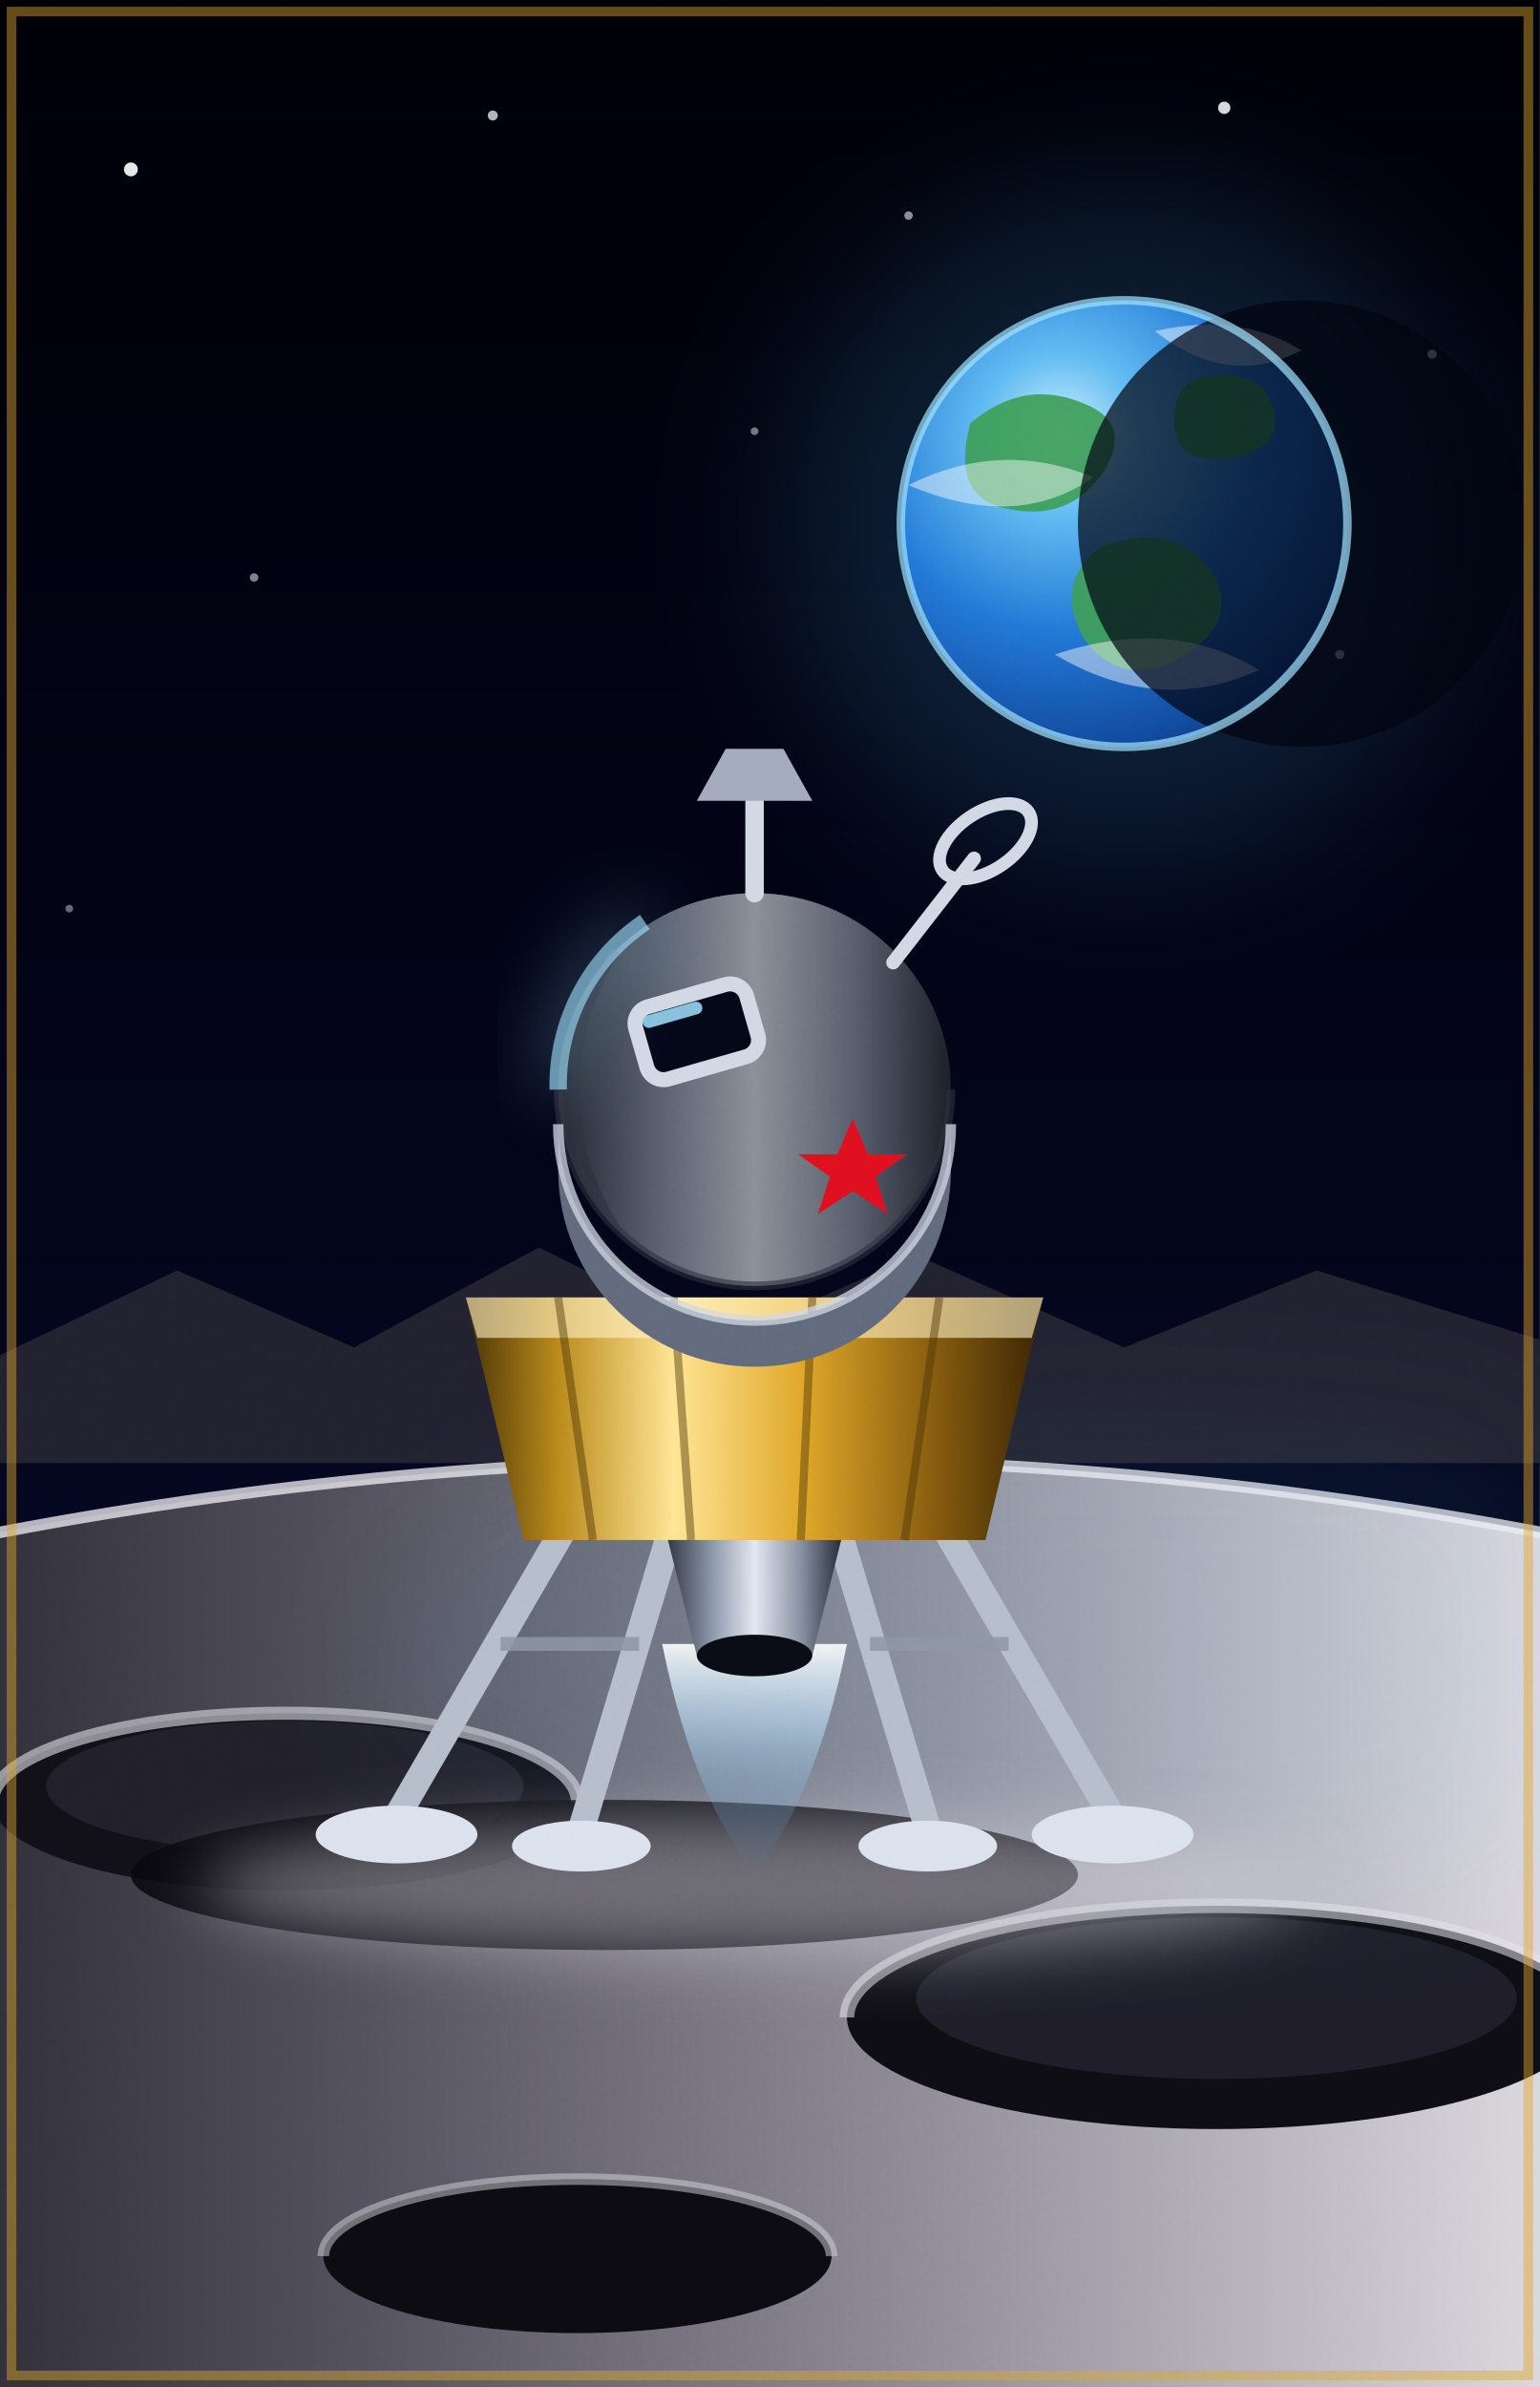
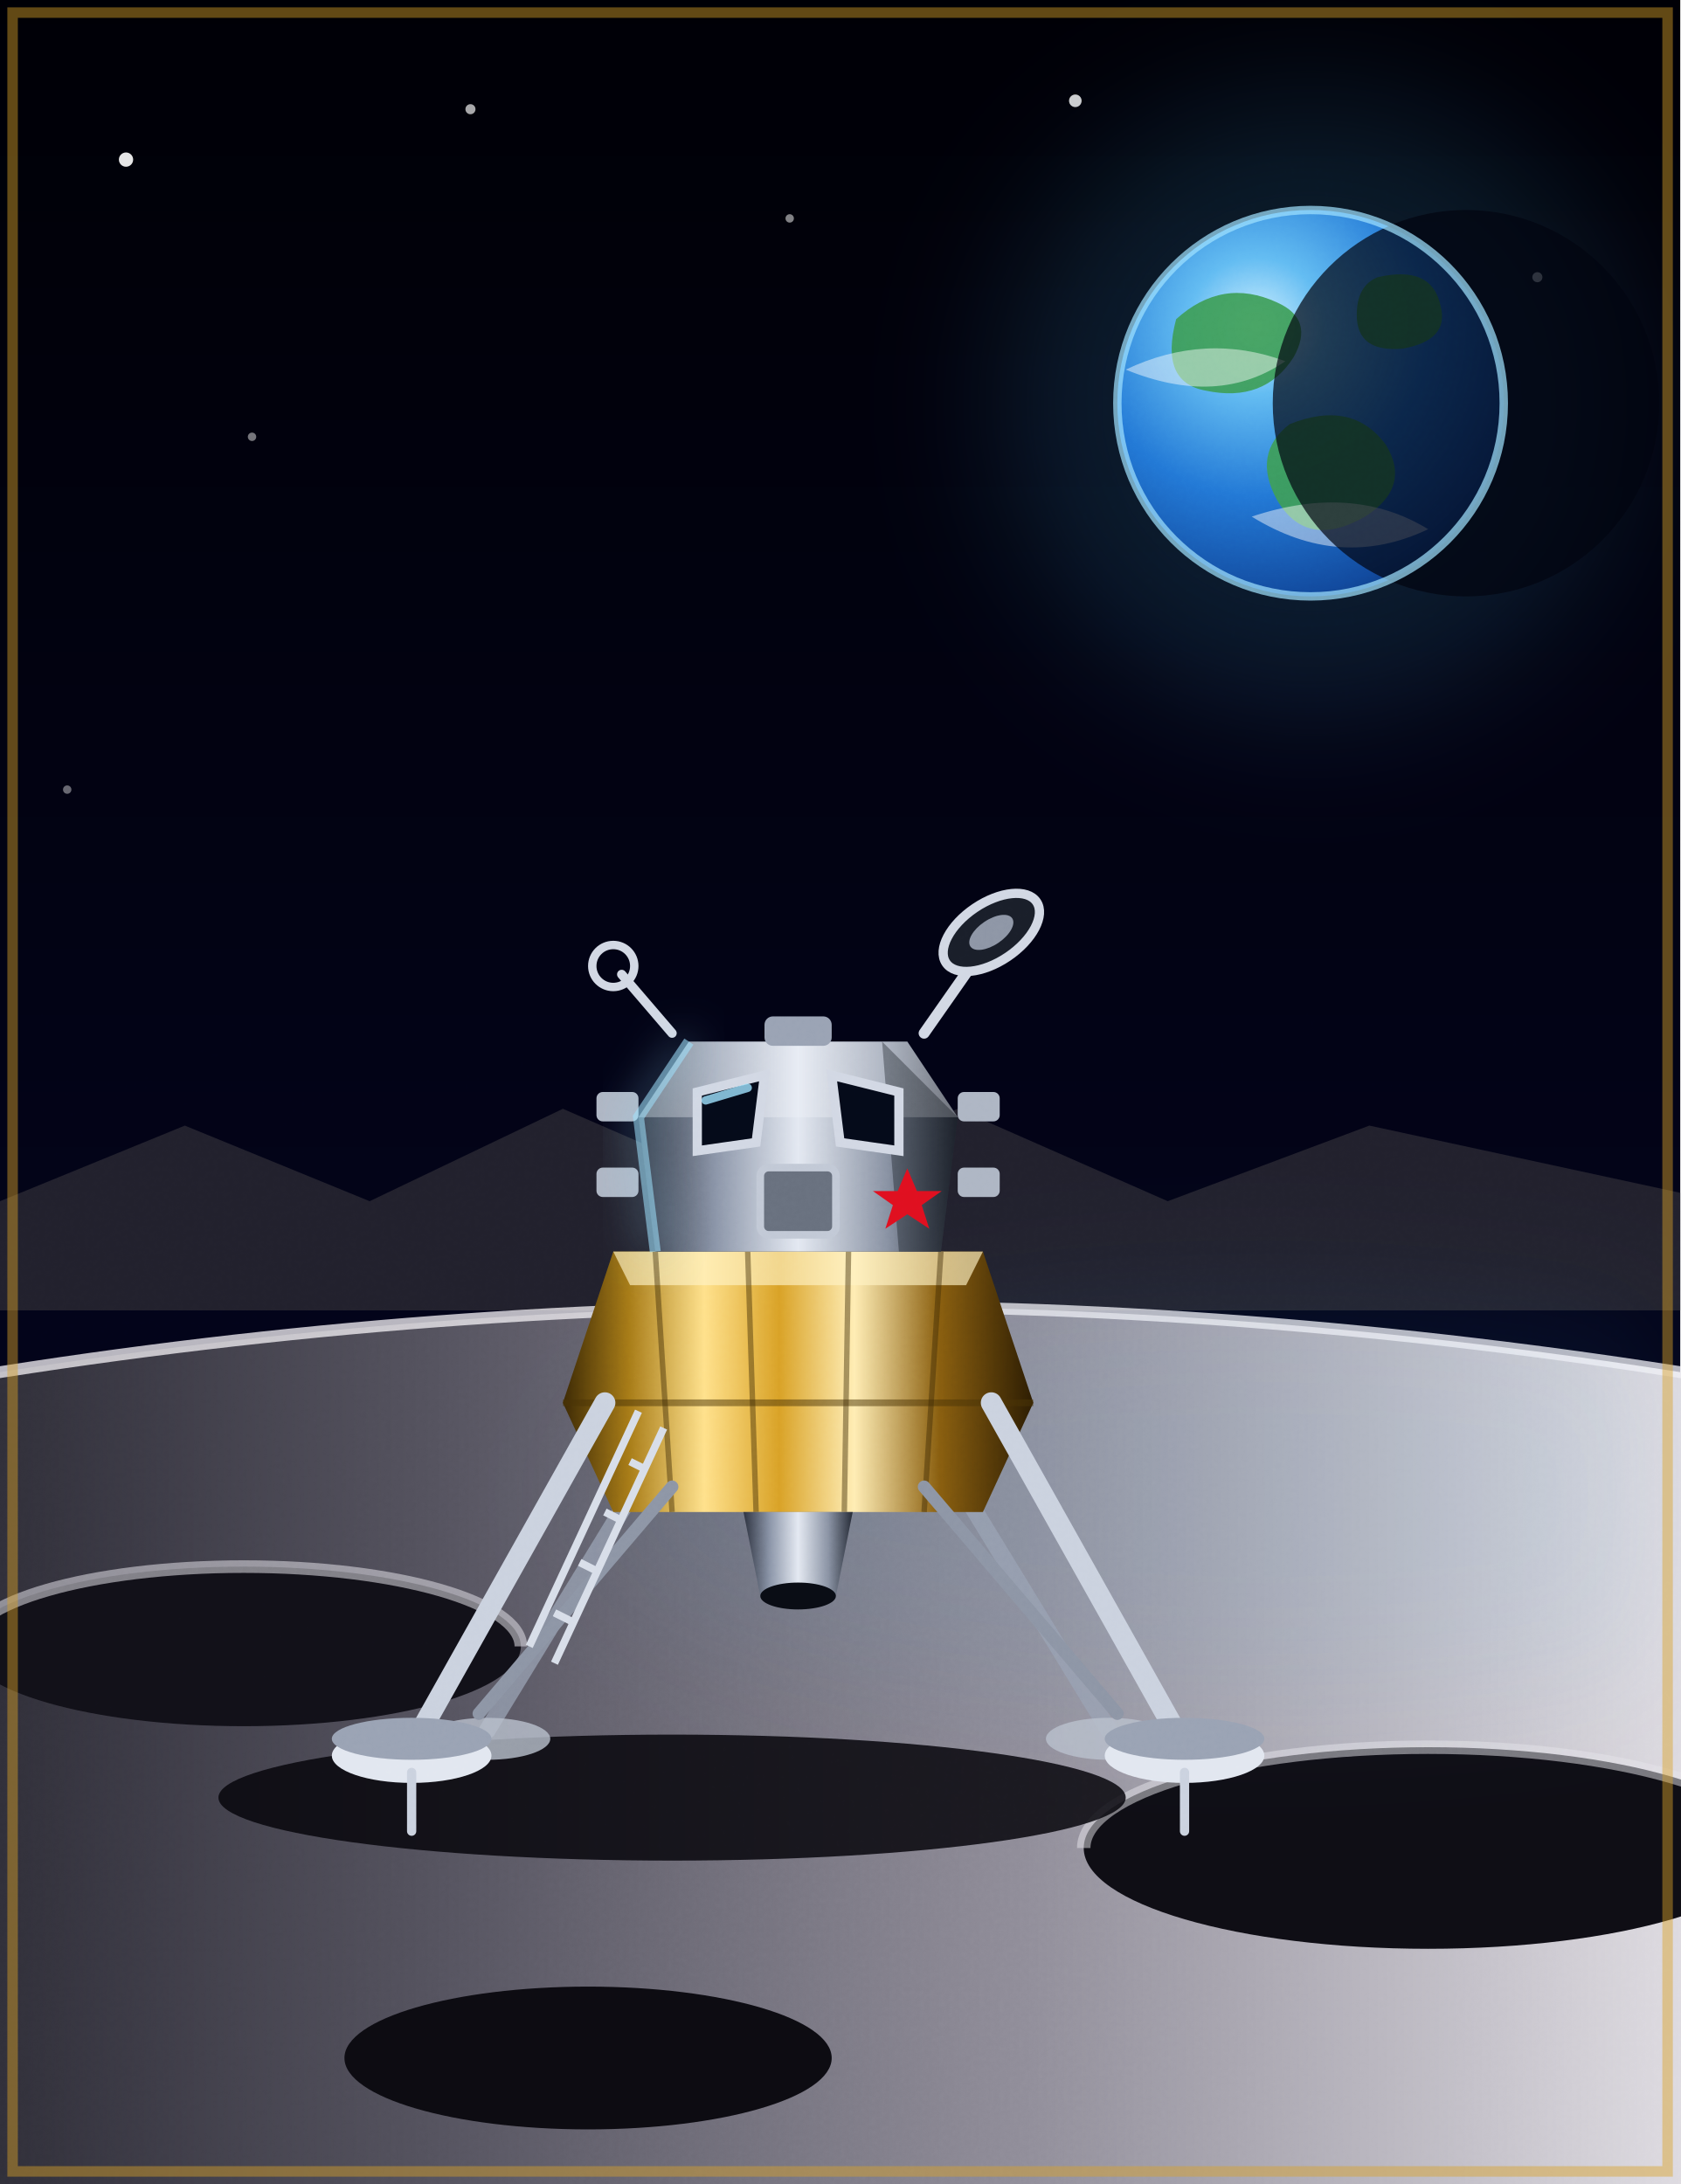
- <svg xmlns="http://www.w3.org/2000/svg" viewBox="0 0 400 620" width="400" height="620" role="img" aria-label="Cabinet art: a lunar lander standing on the Moon, Earth in the black sky above a cratered horizon">
+ <svg xmlns="http://www.w3.org/2000/svg" viewBox="0 0 400 520" width="400" height="520" role="img" aria-label="Cabinet art: a lunar module standing on the Moon with Earth in the black sky">
  <defs>
    <linearGradient id="space" x1="0" y1="0" x2="0" y2="1">
-       <stop offset="0" stop-color="#000008" />
-       <stop offset=".5" stop-color="#03051A" />
-       <stop offset=".78" stop-color="#070B28" />
+       <stop offset="0" stop-color="#000006" />
+       <stop offset=".6" stop-color="#03041A" />
+       <stop offset="1" stop-color="#060A22" />
    </linearGradient>
    <linearGradient id="ground" x1="0" y1="0" x2="1" y2="0">
-       <stop offset="0" stop-color="#2B2A34" />
-       <stop offset=".26" stop-color="#54525E" />
-       <stop offset=".58" stop-color="#8E8B97" />
-       <stop offset=".84" stop-color="#C2BFC7" />
-       <stop offset="1" stop-color="#E4E1E6" />
+       <stop offset="0" stop-color="#2A2933" />
+       <stop offset=".28" stop-color="#55535F" />
+       <stop offset=".6" stop-color="#918E9A" />
+       <stop offset=".85" stop-color="#C6C3CB" />
+       <stop offset="1" stop-color="#E8E5EA" />
    </linearGradient>
-     <radialGradient id="earthDisc" cx=".36" cy=".30" r=".88">
+     <radialGradient id="earthDisc" cx=".36" cy=".3" r=".88">
      <stop offset="0" stop-color="#CFF0FF" />
      <stop offset=".2" stop-color="#63BCF2" />
      <stop offset=".5" stop-color="#2379D6" />
      <stop offset=".8" stop-color="#124A9E" />
      <stop offset="1" stop-color="#0A2657" />
    </radialGradient>
    <linearGradient id="foil" x1="0" y1="0" x2="1" y2="0">
-       <stop offset="0" stop-color="#4A3306" />
-       <stop offset=".16" stop-color="#B98A1C" />
-       <stop offset=".36" stop-color="#FFE594" />
-       <stop offset=".58" stop-color="#E0A82A" />
+       <stop offset="0" stop-color="#3E2B05" />
+       <stop offset=".14" stop-color="#A87C18" />
+       <stop offset=".3" stop-color="#FFE18C" />
+       <stop offset=".46" stop-color="#D9A227" />
+       <stop offset=".62" stop-color="#FFEDB4" />
      <stop offset=".8" stop-color="#8A5F10" />
-       <stop offset="1" stop-color="#382404" />
+       <stop offset="1" stop-color="#2E1E03" />
    </linearGradient>
-     <linearGradient id="metal" x1="0" y1="0" x2="1" y2="0">
-       <stop offset="0" stop-color="#333845" />
-       <stop offset=".26" stop-color="#8F99AD" />
-       <stop offset=".5" stop-color="#E2E7F0" />
-       <stop offset=".76" stop-color="#8A93A5" />
-       <stop offset="1" stop-color="#282D38" />
-     </linearGradient>
-     <linearGradient id="plume" x1="0" y1="0" x2="0" y2="1">
-       <stop offset="0" stop-color="#FFFFFF" stop-opacity=".9" />
-       <stop offset=".35" stop-color="#BFE6FF" stop-opacity=".55" />
-       <stop offset="1" stop-color="#3A7FB8" stop-opacity="0" />
+     <linearGradient id="hullTop" x1="0" y1="0" x2="1" y2="0">
+       <stop offset="0" stop-color="#2E3340" />
+       <stop offset=".24" stop-color="#8B95A8" />
+       <stop offset=".5" stop-color="#E4E9F2" />
+       <stop offset=".78" stop-color="#8992A3" />
+       <stop offset="1" stop-color="#262B36" />
    </linearGradient>
    <filter id="kglow" x="-70%" y="-70%" width="240%" height="240%">
-       <feGaussianBlur stdDeviation="6" result="b" />
+       <feGaussianBlur stdDeviation="5" result="b" />
      <feMerge>
        <feMergeNode in="b" />
        <feMergeNode in="SourceGraphic" />
      </feMerge>
    </filter>
    <filter id="ksoft" x="-80%" y="-80%" width="260%" height="260%">
-       <feGaussianBlur stdDeviation="18" />
-     </filter>
-     <filter id="kdust" x="-60%" y="-60%" width="220%" height="220%">
-       <feTurbulence type="fractalNoise" baseFrequency=".85" numOctaves="3" seed="7" result="n" />
-       <feDisplacementMap in="SourceGraphic" in2="n" scale="16" xChannelSelector="R" yChannelSelector="G" />
-       <feGaussianBlur stdDeviation="5" />
+       <feGaussianBlur stdDeviation="16" />
    </filter>
    <filter id="grain" x="0" y="0" width="100%" height="100%">
      <feTurbulence type="fractalNoise" baseFrequency=".85" numOctaves="4" seed="3" />
      <feColorMatrix type="saturate" values="0" />
    </filter>
  </defs>
-   <rect width="400" height="620" fill="url(#space)" />
+   <rect width="400" height="520" fill="url(#space)" />
  <g fill="#FFFFFF">
-     <circle cx="34" cy="44" r="1.8" opacity=".9" />
-     <circle cx="128" cy="30" r="1.3" opacity=".7" />
-     <circle cx="236" cy="56" r="1.1" opacity=".55" />
-     <circle cx="318" cy="28" r="1.6" opacity=".85" />
-     <circle cx="372" cy="92" r="1.2" opacity=".6" />
-     <circle cx="196" cy="112" r="1" opacity=".45" />
-     <circle cx="66" cy="150" r="1.1" opacity=".5" />
-     <circle cx="348" cy="170" r="1.2" opacity=".55" />
-     <circle cx="18" cy="236" r="1" opacity=".4" />
+     <circle cx="30" cy="38" r="1.7" opacity=".9" />
+     <circle cx="112" cy="26" r="1.2" opacity=".65" />
+     <circle cx="188" cy="52" r="1" opacity=".5" />
+     <circle cx="256" cy="24" r="1.5" opacity=".8" />
+     <circle cx="366" cy="66" r="1.2" opacity=".6" />
+     <circle cx="60" cy="104" r="1" opacity=".45" />
+     <circle cx="330" cy="128" r="1.1" opacity=".5" />
+     <circle cx="16" cy="188" r="1" opacity=".4" />
  </g>
-   <g transform="translate(292 136)">
-     <circle r="88" fill="#4FC3FF" opacity=".14" filter="url(#ksoft)" />
-     <circle r="58" fill="url(#earthDisc)" />
-     <g clip-path="circle(58px at 0 0)">
+   <g transform="translate(312 96)">
+     <circle r="74" fill="#4FC3FF" opacity=".13" filter="url(#ksoft)" />
+     <circle r="46" fill="url(#earthDisc)" />
+     <g clip-path="circle(46px at 0 0)">
      <g fill="#3E9E58" opacity=".92">
-         <path d="M-40 -26 q14 -12 30 -5 q12 5 5 17 q-9 14 -26 10 q-14 -3 -9 -22Z" />
-         <path d="M-6 6 q19 -7 29 7 q7 12 -7 21 q-17 10 -27 -5 q-7 -14 5 -23Z" />
-         <path d="M20 -38 q16 -3 19 9 q2 10 -12 12 q-14 2 -14 -10 q0 -9 7 -11Z" />
+         <path d="M-32 -20 q11 -10 24 -4 q9 4 4 13 q-7 11 -21 8 q-11 -2 -7 -17Z" />
+         <path d="M-5 5 q15 -6 23 5 q6 10 -5 17 q-14 8 -21 -4 q-6 -11 3 -18Z" />
+         <path d="M16 -30 q13 -3 15 7 q2 8 -9 10 q-11 1 -11 -8 q0 -7 5 -9Z" />
      </g>
      <g fill="#FFFFFF" opacity=".45">
-         <path d="M-56 -10 q24 -12 48 -2 q-20 14 -48 2Z" />
-         <path d="M-18 34 q30 -10 53 4 q-26 12 -53 -4Z" />
-         <path d="M8 -50 q22 -5 38 5 q-19 10 -38 -5Z" />
+         <path d="M-44 -8 q19 -9 38 -2 q-16 11 -38 2Z" />
+         <path d="M-14 27 q24 -8 42 3 q-21 10 -42 -3Z" />
      </g>
-       <circle r="58" fill="#02040F" opacity=".7" transform="translate(46 0)" />
+       <circle r="46" fill="#02040F" opacity=".7" transform="translate(37 0)" />
    </g>
-     <circle r="58" fill="none" stroke="#9FE2FF" stroke-width="2.2" opacity=".7" />
+     <circle r="46" fill="none" stroke="#9FE2FF" stroke-width="2" opacity=".7" />
  </g>
  <g>
-     <path d="M0 352 L46 330 L92 350 L140 324 L188 348 L238 326 L292 350 L342 330 L400 348 L400 380 L0 380Z" fill="#232230" />
-     <path d="M-20 402 Q200 356 420 402 L420 620 L-20 620Z" fill="url(#ground)" />
-     <path d="M-20 402 Q200 356 420 402" fill="none" stroke="#F2EFF4" stroke-width="3" opacity=".75" />
+     <path d="M0 286 L44 268 L88 286 L134 264 L180 284 L228 264 L278 286 L326 268 L400 284 L400 312 L0 312Z" fill="#22212D" />
+     <path d="M-20 330 Q200 292 420 330 L420 520 L-20 520Z" fill="url(#ground)" />
+     <path d="M-20 330 Q200 292 420 330" fill="none" stroke="#F4F1F6" stroke-width="2.8" opacity=".75" />
    <g>
-       <ellipse cx="74" cy="468" rx="76" ry="23" fill="#121119" />
-       <path d="M-2 468 a76 23 0 0 1 152 0" fill="none" stroke="#DFDCE4" stroke-width="3.4" opacity=".6" />
-       <ellipse cx="74" cy="464" rx="62" ry="17" fill="#26252F" opacity=".8" />
-       <ellipse cx="316" cy="524" rx="96" ry="29" fill="#0F0E15" />
-       <path d="M220 524 a96 29 0 0 1 192 0" fill="none" stroke="#E6E3EA" stroke-width="3.8" opacity=".55" />
-       <ellipse cx="316" cy="519" rx="78" ry="21" fill="#232230" opacity=".8" />
-       <ellipse cx="150" cy="586" rx="66" ry="20" fill="#0D0C12" />
-       <path d="M84 586 a66 20 0 0 1 132 0" fill="none" stroke="#D6D3DB" stroke-width="3" opacity=".5" />
+       <ellipse cx="58" cy="392" rx="66" ry="19" fill="#121119" />
+       <path d="M-8 392 a66 19 0 0 1 132 0" fill="none" stroke="#DFDCE4" stroke-width="3" opacity=".55" />
+       <ellipse cx="340" cy="440" rx="82" ry="24" fill="#0F0E15" />
+       <path d="M258 440 a82 24 0 0 1 164 0" fill="none" stroke="#E6E3EA" stroke-width="3.2" opacity=".5" />
+       <ellipse cx="140" cy="490" rx="58" ry="17" fill="#0D0C12" />
    </g>
  </g>
-   <ellipse cx="290" cy="430" rx="190" ry="60" fill="#4FC3FF" opacity=".07" filter="url(#ksoft)" />
-   <g transform="translate(196 340) scale(1.5)">
-     <ellipse cx="-26" cy="98" rx="82" ry="13" fill="#08070D" opacity=".85" />
-     <g filter="url(#kdust)" opacity=".45">
-       <ellipse cx="0" cy="100" rx="96" ry="12" fill="#D8D5DF" />
+   <ellipse cx="300" cy="356" rx="160" ry="48" fill="#4FC3FF" opacity=".07" filter="url(#ksoft)" />
+   <g transform="translate(190 300)">
+     <ellipse cx="-30" cy="128" rx="108" ry="15" fill="#07060C" opacity=".85" />
+     <g stroke="#9AA3B4" stroke-width="4" stroke-linecap="round" fill="none" opacity=".75">
+       <path d="M-30 40 L-74 112" />
+       <path d="M30 40 L74 112" />
    </g>
-     <g transform="translate(0 58)">
-       <path d="M-16 0 C-12 20 -6 32 0 40 C6 32 12 20 16 0Z" fill="url(#plume)" />
+     <g fill="#B9C0CD" opacity=".8">
+       <ellipse cx="-74" cy="114" rx="15" ry="5" />
+       <ellipse cx="74" cy="114" rx="15" ry="5" />
    </g>
-     <g stroke="#B6BDCB" stroke-width="4.6" stroke-linecap="round" fill="none">
-       <path d="M-26 26 L-62 88" />
-       <path d="M26 26 L62 88" />
-       <path d="M-12 30 L-30 90" />
-       <path d="M12 30 L30 90" />
+     <path d="M-56 34 L-44 -2 L44 -2 L56 34 L44 60 L-44 60Z" fill="url(#foil)" />
+     <path d="M-44 -2 L44 -2 L40 6 L-40 6Z" fill="#FFF2C4" opacity=".65" />
+     <path d="M-56 34 L56 34" stroke="#4A3306" stroke-width="1.6" opacity=".5" />
+     <g stroke="#3E2B05" stroke-width="1.3" opacity=".45">
+       <path d="M-34 -2 L-30 60" />
+       <path d="M-12 -2 L-10 60" />
+       <path d="M12 -2 L11 60" />
+       <path d="M34 -2 L30 60" />
    </g>
-     <g stroke="#8E96A6" stroke-width="2.4" fill="none" opacity=".85">
-       <path d="M-44 58 L-20 58" />
-       <path d="M44 58 L20 58" />
+     <path d="M-13 60 L13 60 L9 80 L-9 80Z" fill="url(#hullTop)" />
+     <ellipse cx="0" cy="80" rx="9" ry="3.2" fill="#0A0D15" />
+     <g stroke="#CBD2DF" stroke-width="5" stroke-linecap="round" fill="none">
+       <path d="M-46 34 L-92 116" />
+       <path d="M46 34 L92 116" />
    </g>
-     <g fill="#DCE2ED">
-       <ellipse cx="-62" cy="91" rx="14" ry="5" />
-       <ellipse cx="62" cy="91" rx="14" ry="5" />
-       <ellipse cx="-30" cy="93" rx="12" ry="4.4" />
-       <ellipse cx="30" cy="93" rx="12" ry="4.4" />
+     <g stroke="#8E96A6" stroke-width="3" stroke-linecap="round" fill="none">
+       <path d="M-30 54 L-76 108" />
+       <path d="M30 54 L76 108" />
    </g>
-     <path d="M-50 -2 L50 -2 L40 40 L-40 40Z" fill="url(#foil)" />
-     <path d="M-50 -2 L50 -2 L48 5 L-48 5Z" fill="#FFF2C4" opacity=".6" />
-     <g stroke="#4A3306" stroke-width="1.4" opacity=".45">
-       <path d="M-34 -2 L-28 40" />
-       <path d="M-14 -2 L-11 40" />
-       <path d="M10 -2 L8 40" />
-       <path d="M32 -2 L26 40" />
+     <g fill="#E2E7F0">
+       <ellipse cx="-92" cy="118" rx="19" ry="6.5" />
+       <ellipse cx="92" cy="118" rx="19" ry="6.5" />
    </g>
-     <path d="M-15 40 L15 40 L10 60 L-10 60Z" fill="url(#metal)" />
-     <ellipse cx="0" cy="60" rx="10" ry="3.6" fill="#0A0D15" />
-     <circle cx="0" cy="-38" r="34" fill="url(#metal)" />
-     <circle cx="0" cy="-38" r="34" fill="#0A0D14" opacity=".4" clip-path="inset(0 0 0 64%)" />
-     <g fill="none" stroke="#2B303C" stroke-width="1.5" opacity=".6">
-       <path d="M-34 -38 a34 34 0 0 0 68 0" />
-       <path d="M-24 -62 a44 44 0 0 0 0 48" />
+     <g fill="#9AA3B4">
+       <ellipse cx="-92" cy="114" rx="19" ry="5" />
+       <ellipse cx="92" cy="114" rx="19" ry="5" />
    </g>
-     <path d="M-34 -32 a34 34 0 0 0 68 0 l0 8 a34 34 0 0 1 -68 0Z" fill="#626B7E" />
-     <path d="M-34 -32 a34 34 0 0 0 68 0" fill="none" stroke="#D2D8E4" stroke-width="1.8" opacity=".75" />
-     <g transform="translate(-10 -48) rotate(-16)">
-       <rect x="-10" y="-6.5" width="20" height="13" rx="3" fill="#04091A" />
-       <rect x="-10" y="-6.5" width="20" height="13" rx="3" fill="none" stroke="#D2D8E4" stroke-width="2.6" />
-       <path d="M-7.5 -4 L1 -4" stroke="#9FE2FF" stroke-width="2.2" opacity=".85" stroke-linecap="round" />
+     <g stroke="#CBD2DF" stroke-width="2.2" stroke-linecap="round">
+       <path d="M-92 122 L-92 136" />
+       <path d="M92 122 L92 136" />
    </g>
-     <path d="M0 -72 L0 -88" stroke="#D2D8E4" stroke-width="3.2" stroke-linecap="round" />
-     <path d="M-10 -88 L10 -88 L5 -97 L-5 -97Z" fill="#A3ABBC" />
-     <path d="M24 -60 L38 -78" stroke="#D2D8E4" stroke-width="2.4" stroke-linecap="round" />
-     <ellipse cx="40" cy="-81" rx="9" ry="5" fill="none" stroke="#D2D8E4" stroke-width="2.2" transform="rotate(-34 40 -81)" />
-     <g transform="translate(17 -24) scale(.3)">
+     <g stroke="#D8DEE9" stroke-width="1.8">
+       <path d="M-38 36 L-64 92" />
+       <path d="M-32 40 L-58 96" />
+       <path d="M-40 48 L-36 50" />
+       <path d="M-46 60 L-42 62" />
+       <path d="M-52 72 L-48 74" />
+       <path d="M-58 84 L-54 86" />
+     </g>
+     <path d="M-34 -2 L-38 -34 L-26 -52 L26 -52 L38 -34 L34 -2Z" fill="url(#hullTop)" />
+     <path d="M-38 -34 L-26 -52 L26 -52 L38 -34Z" fill="#F0F4FA" opacity=".35" />
+     <path d="M20 -52 L38 -34 L34 -2 L24 -2Z" fill="#0A0D14" opacity=".35" />
+     <g>
+       <path d="M-24 -40 L-8 -44 L-10 -28 L-24 -26Z" fill="#050B1A" stroke="#D2D8E4" stroke-width="2.2" />
+       <path d="M8 -44 L24 -40 L24 -26 L10 -28Z" fill="#050B1A" stroke="#D2D8E4" stroke-width="2.2" />
+       <path d="M-22 -38 L-12 -41" stroke="#9FE2FF" stroke-width="2" opacity=".8" stroke-linecap="round" />
+     </g>
+     <rect x="-9" y="-22" width="18" height="16" rx="2" fill="#69717F" stroke="#C2C9D6" stroke-width="1.8" />
+     <g fill="#AEB6C4">
+       <rect x="-48" y="-40" width="10" height="7" rx="1.5" />
+       <rect x="38" y="-40" width="10" height="7" rx="1.5" />
+       <rect x="-48" y="-22" width="10" height="7" rx="1.5" />
+       <rect x="38" y="-22" width="10" height="7" rx="1.5" />
+     </g>
+     <rect x="-8" y="-58" width="16" height="7" rx="2" fill="#9AA3B4" />
+     <path d="M30 -54 L44 -74" stroke="#D2D8E4" stroke-width="2.6" stroke-linecap="round" />
+     <g transform="rotate(-34 46 -78)">
+       <ellipse cx="46" cy="-78" rx="13" ry="7" fill="#1A1F2A" stroke="#D2D8E4" stroke-width="2.2" />
+       <ellipse cx="46" cy="-78" rx="6" ry="3" fill="#8E96A6" />
+     </g>
+     <path d="M-30 -54 L-42 -68" stroke="#D2D8E4" stroke-width="2.2" stroke-linecap="round" />
+     <circle cx="-44" cy="-70" r="5" fill="none" stroke="#D2D8E4" stroke-width="2" />
+     <g transform="translate(26 -14) scale(.26)">
      <path d="M0 -30 L8.8 -9.3 31.5 -9.3 13.2 3.6 20.1 25.2 0 12 -20.1 25.2 -13.2 3.6 -31.5 -9.3 -8.8 -9.3Z" fill="#E01020" />
    </g>
-     <path d="M-34 -38 a34 34 0 0 1 15 -29" fill="none" stroke="#9FE2FF" stroke-width="3" opacity=".65" filter="url(#kglow)" />
+     <path d="M-34 -2 L-38 -34 L-26 -52" fill="none" stroke="#9FE2FF" stroke-width="2.6" opacity=".6" filter="url(#kglow)" />
  </g>
-   <rect width="400" height="620" filter="url(#grain)" opacity=".05" style="mix-blend-mode:overlay" />
-   <rect x="3" y="3" width="394" height="614" fill="none" stroke="#E0A82A" stroke-width="2.5" opacity=".45" />
+   <rect width="400" height="520" filter="url(#grain)" opacity=".05" style="mix-blend-mode:overlay" />
+   <rect x="3" y="3" width="394" height="514" fill="none" stroke="#D9A227" stroke-width="2.5" opacity=".45" />
</svg>
